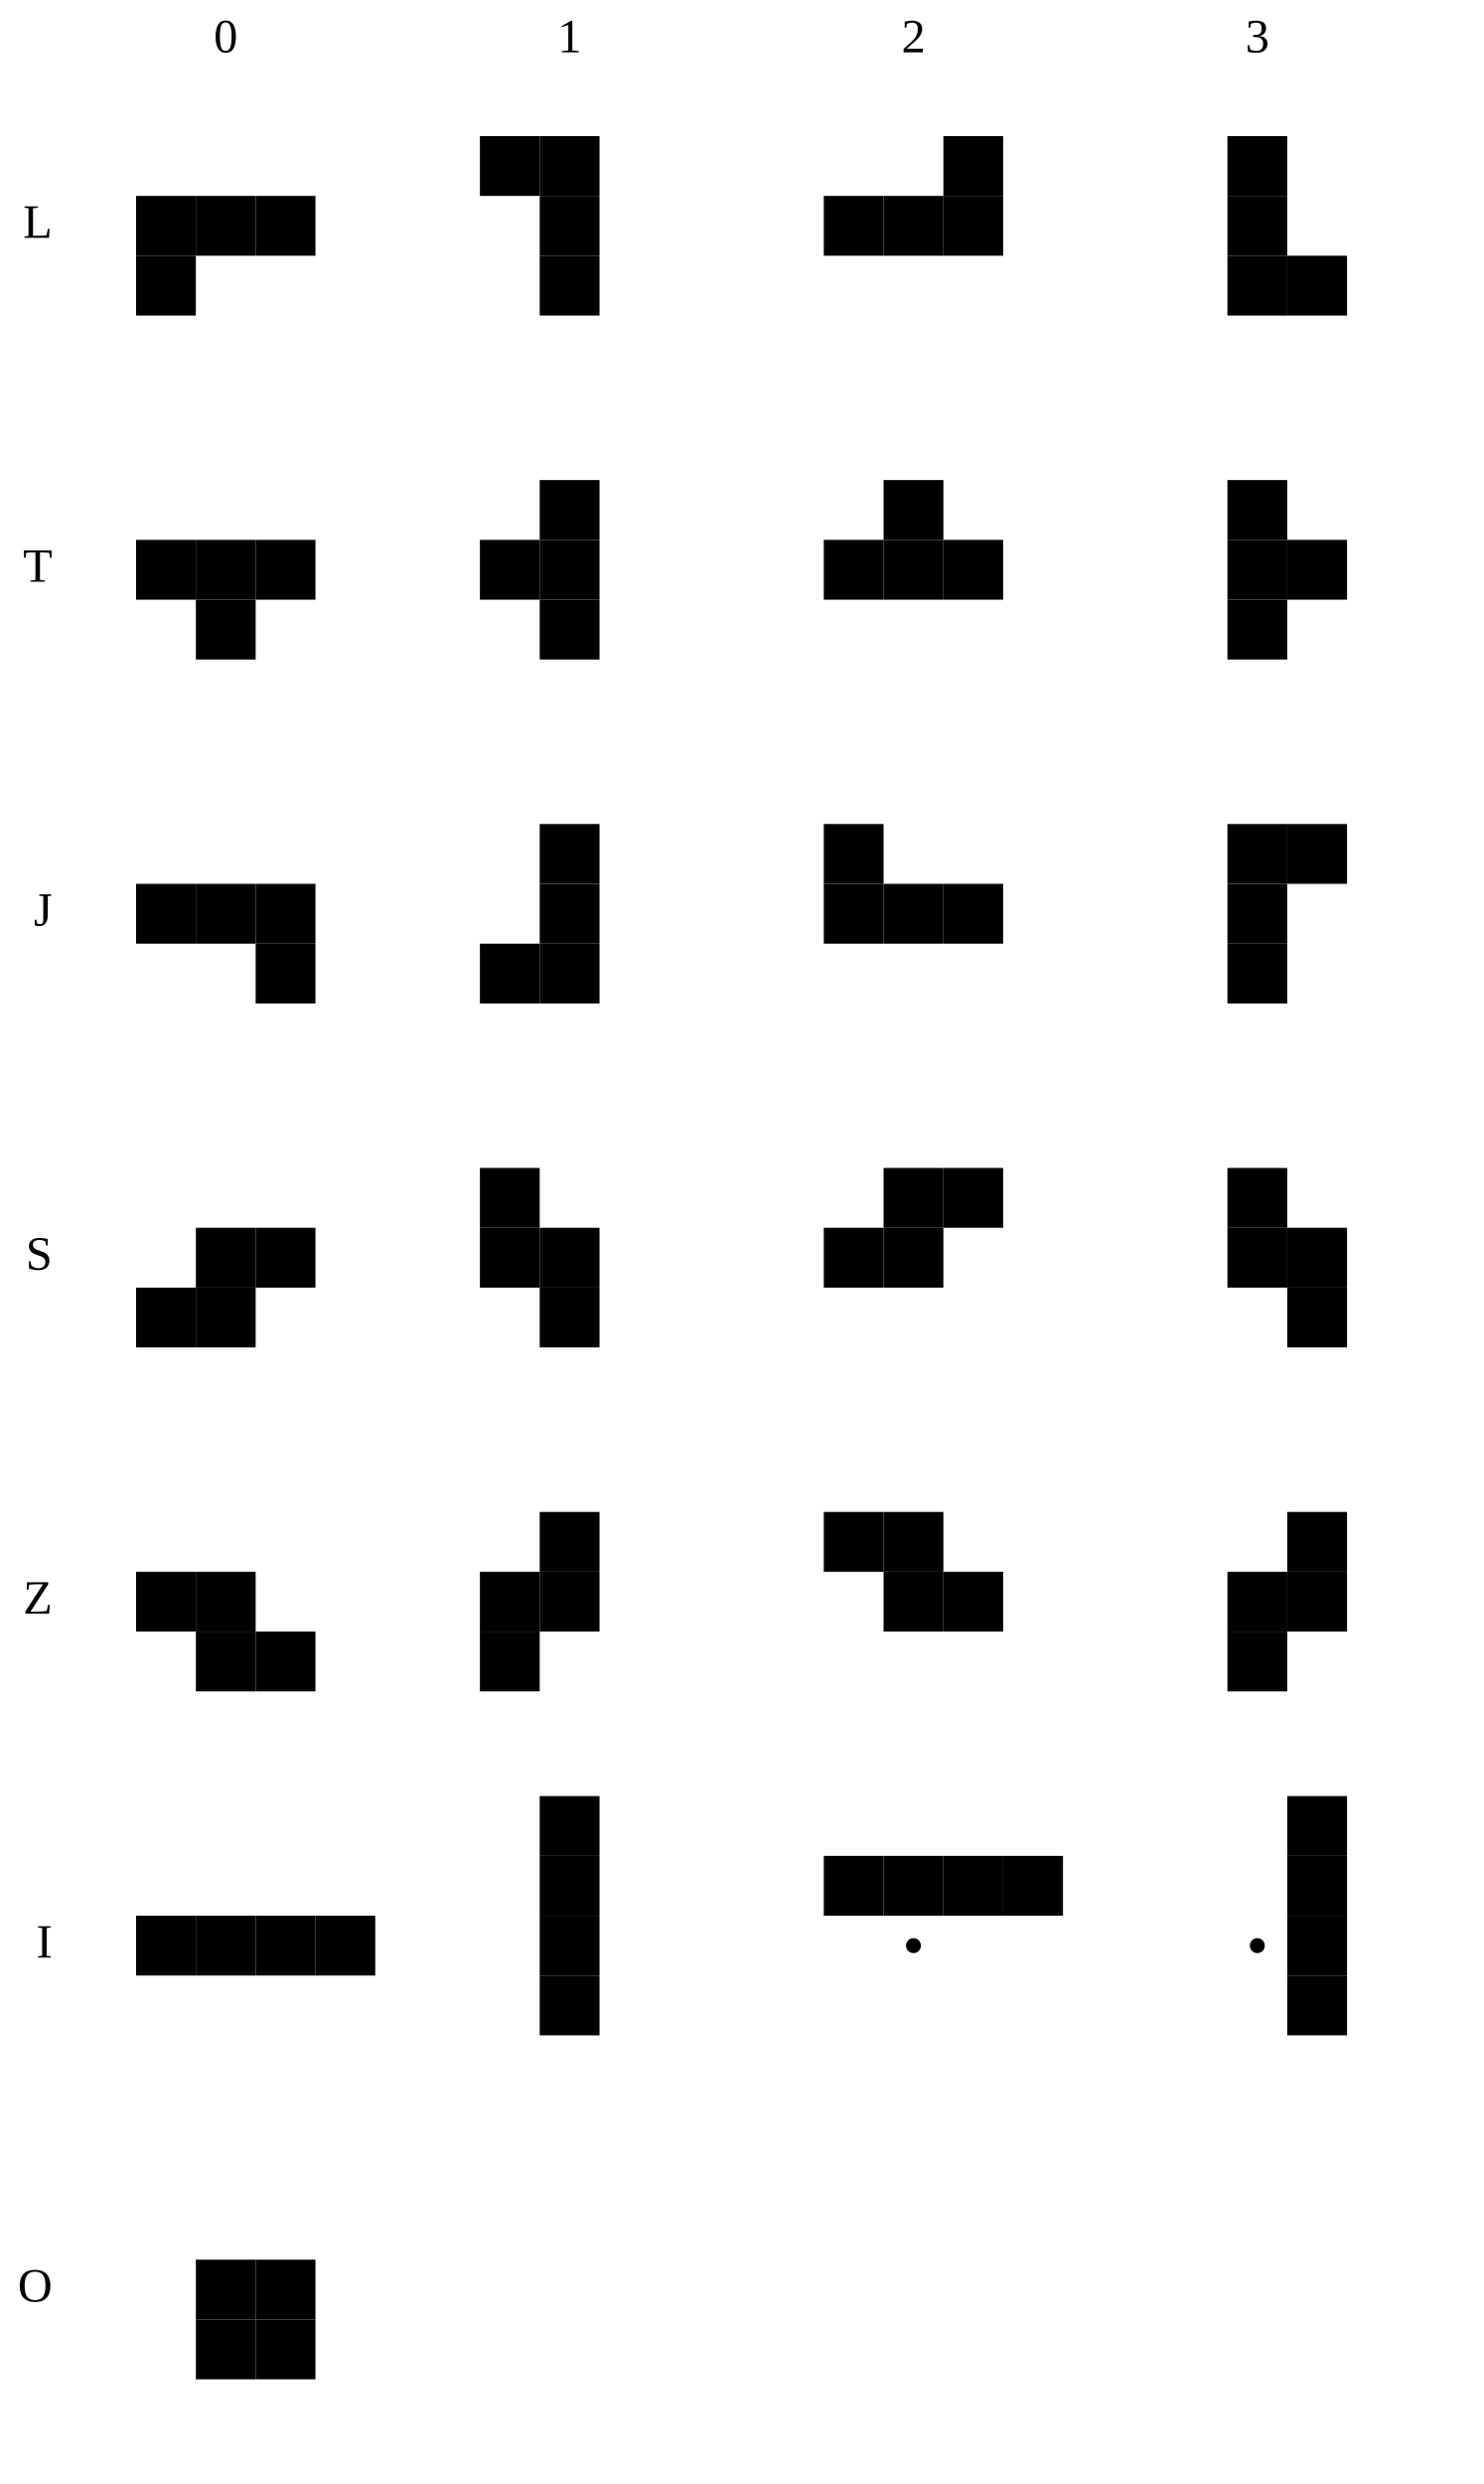
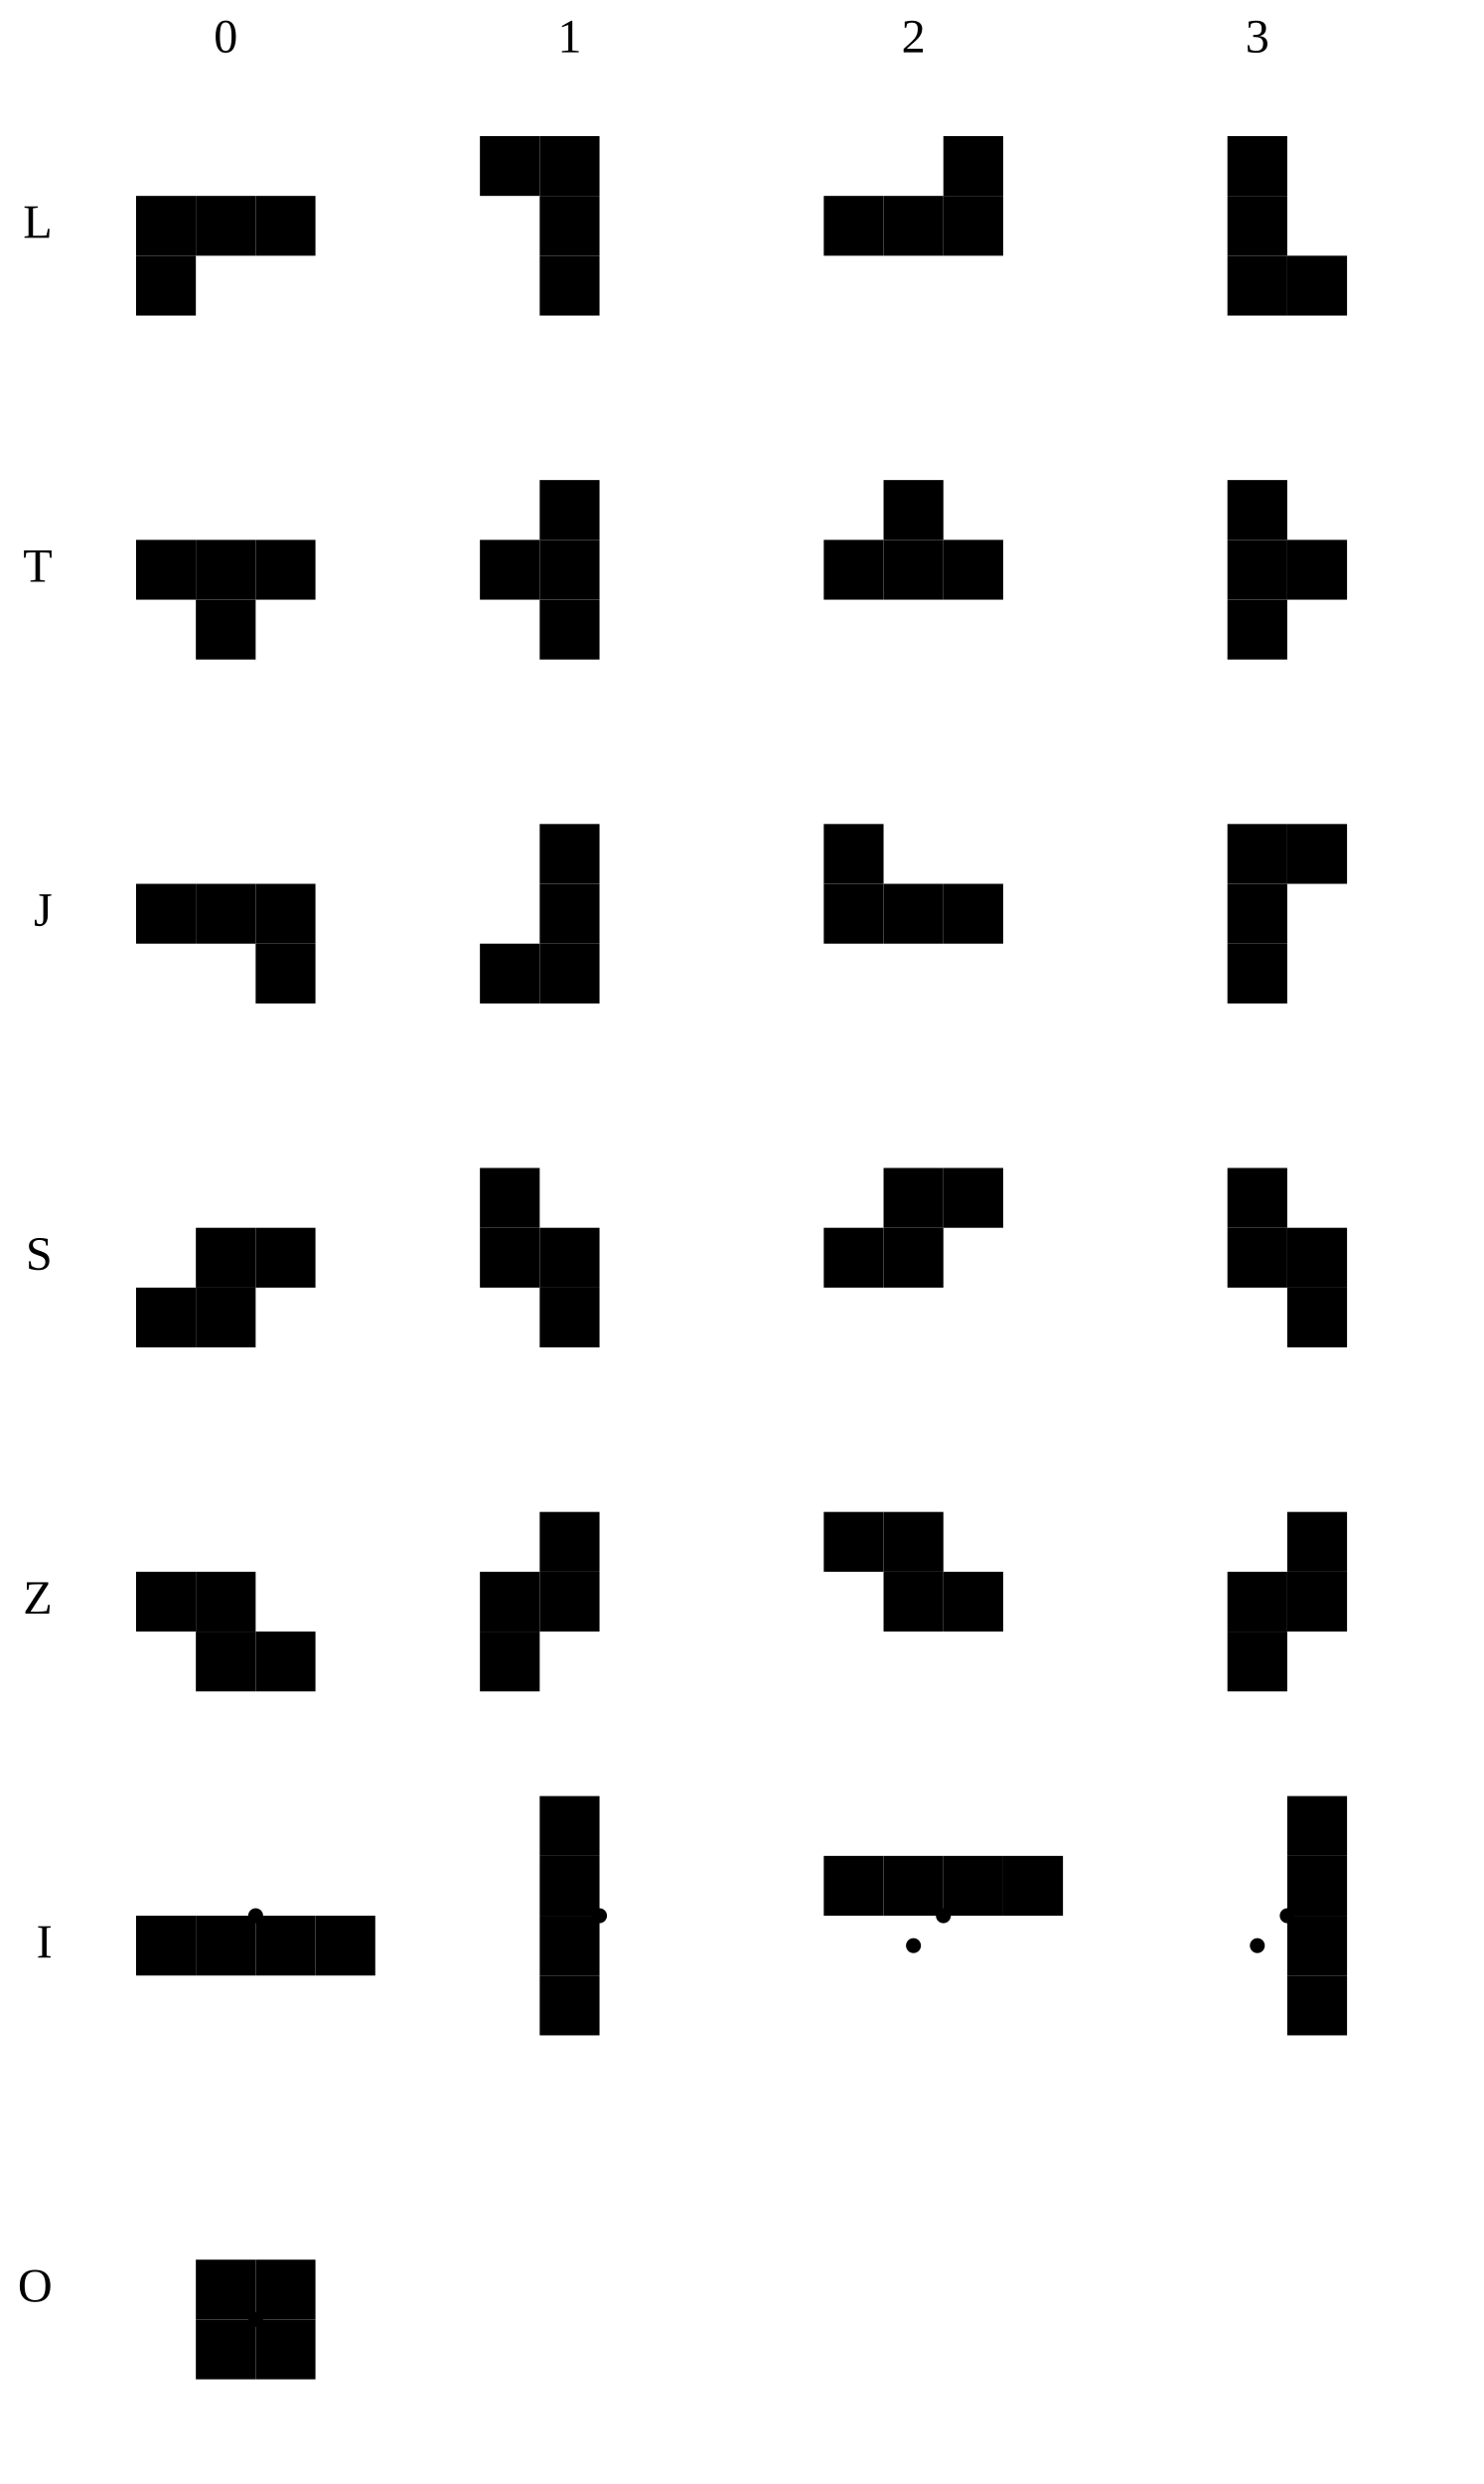
<svg xmlns="http://www.w3.org/2000/svg" width="496.0" height="830.5">
  <line x1="25.5" y1="25.5" x2="25.5" y2="125.5" class="grid" />
  <line x1="25.5" y1="25.5" x2="125.5" y2="25.5" class="grid" />
  <line x1="45.5" y1="25.5" x2="45.5" y2="125.5" class="grid" />
  <line x1="25.5" y1="45.5" x2="125.5" y2="45.5" class="grid" />
  <line x1="65.5" y1="25.5" x2="65.5" y2="125.5" class="grid" />
  <line x1="25.5" y1="65.5" x2="125.5" y2="65.5" class="grid" />
  <line x1="85.5" y1="25.5" x2="85.5" y2="125.5" class="grid" />
  <line x1="25.5" y1="85.5" x2="125.5" y2="85.5" class="grid" />
  <line x1="105.5" y1="25.5" x2="105.5" y2="125.5" class="grid" />
  <line x1="25.5" y1="105.5" x2="125.5" y2="105.5" class="grid" />
  <line x1="125.5" y1="25.5" x2="125.5" y2="125.5" class="grid" />
  <line x1="25.5" y1="125.5" x2="125.5" y2="125.5" class="grid" />
  <rect x="65.5" y="65.5" width="20.0" height="20.0" class="l" />
  <rect x="45.5" y="85.5" width="20.0" height="20.0" class="l" />
  <rect x="45.5" y="65.5" width="20.0" height="20.0" class="l" />
  <rect x="85.5" y="65.5" width="20.0" height="20.0" class="l" />
  <circle cx="75.5" cy="75.5" r="2.5" class="tetromino-center" />
  <line x1="140.5" y1="25.5" x2="140.5" y2="125.5" class="grid" />
  <line x1="140.5" y1="25.5" x2="240.5" y2="25.5" class="grid" />
  <line x1="160.5" y1="25.5" x2="160.5" y2="125.5" class="grid" />
  <line x1="140.5" y1="45.5" x2="240.5" y2="45.5" class="grid" />
  <line x1="180.5" y1="25.5" x2="180.5" y2="125.5" class="grid" />
  <line x1="140.5" y1="65.5" x2="240.5" y2="65.5" class="grid" />
  <line x1="200.5" y1="25.5" x2="200.5" y2="125.5" class="grid" />
  <line x1="140.5" y1="85.5" x2="240.5" y2="85.5" class="grid" />
  <line x1="220.5" y1="25.5" x2="220.5" y2="125.5" class="grid" />
  <line x1="140.5" y1="105.5" x2="240.5" y2="105.5" class="grid" />
  <line x1="240.5" y1="25.5" x2="240.5" y2="125.5" class="grid" />
  <line x1="140.5" y1="125.5" x2="240.5" y2="125.5" class="grid" />
  <rect x="180.5" y="65.5" width="20.0" height="20.0" class="l" />
  <rect x="180.5" y="45.5" width="20.0" height="20.0" class="l" />
  <rect x="160.5" y="45.5" width="20.0" height="20.0" class="l" />
  <rect x="180.5" y="85.5" width="20.0" height="20.0" class="l" />
  <circle cx="190.5" cy="75.5" r="2.5" class="tetromino-center" />
  <line x1="255.5" y1="25.5" x2="255.5" y2="125.5" class="grid" />
  <line x1="255.5" y1="25.5" x2="355.5" y2="25.5" class="grid" />
  <line x1="275.5" y1="25.5" x2="275.5" y2="125.5" class="grid" />
  <line x1="255.5" y1="45.5" x2="355.5" y2="45.5" class="grid" />
  <line x1="295.5" y1="25.5" x2="295.5" y2="125.5" class="grid" />
  <line x1="255.5" y1="65.5" x2="355.5" y2="65.5" class="grid" />
  <line x1="315.5" y1="25.5" x2="315.5" y2="125.5" class="grid" />
  <line x1="255.5" y1="85.5" x2="355.5" y2="85.5" class="grid" />
  <line x1="335.5" y1="25.5" x2="335.5" y2="125.5" class="grid" />
  <line x1="255.5" y1="105.5" x2="355.5" y2="105.5" class="grid" />
  <line x1="355.5" y1="25.5" x2="355.5" y2="125.5" class="grid" />
  <line x1="255.5" y1="125.5" x2="355.5" y2="125.5" class="grid" />
  <rect x="295.5" y="65.5" width="20.0" height="20.0" class="l" />
  <rect x="315.5" y="45.5" width="20.0" height="20.0" class="l" />
  <rect x="275.5" y="65.5" width="20.0" height="20.0" class="l" />
  <rect x="315.5" y="65.5" width="20.0" height="20.0" class="l" />
  <circle cx="305.5" cy="75.5" r="2.5" class="tetromino-center" />
  <line x1="370.5" y1="25.5" x2="370.5" y2="125.5" class="grid" />
  <line x1="370.5" y1="25.5" x2="470.5" y2="25.5" class="grid" />
  <line x1="390.5" y1="25.5" x2="390.5" y2="125.5" class="grid" />
  <line x1="370.5" y1="45.5" x2="470.5" y2="45.5" class="grid" />
  <line x1="410.5" y1="25.5" x2="410.5" y2="125.5" class="grid" />
  <line x1="370.5" y1="65.5" x2="470.5" y2="65.5" class="grid" />
  <line x1="430.5" y1="25.5" x2="430.5" y2="125.5" class="grid" />
  <line x1="370.5" y1="85.5" x2="470.5" y2="85.5" class="grid" />
  <line x1="450.5" y1="25.5" x2="450.5" y2="125.5" class="grid" />
  <line x1="370.5" y1="105.5" x2="470.5" y2="105.5" class="grid" />
  <line x1="470.5" y1="25.5" x2="470.5" y2="125.5" class="grid" />
  <line x1="370.5" y1="125.5" x2="470.5" y2="125.5" class="grid" />
  <rect x="410.5" y="65.5" width="20.0" height="20.0" class="l" />
  <rect x="410.5" y="45.5" width="20.0" height="20.0" class="l" />
  <rect x="410.5" y="85.5" width="20.0" height="20.0" class="l" />
  <rect x="430.5" y="85.5" width="20.0" height="20.0" class="l" />
  <circle cx="420.5" cy="75.5" r="2.5" class="tetromino-center" />
  <line x1="25.5" y1="140.5" x2="25.5" y2="240.5" class="grid" />
  <line x1="25.5" y1="140.5" x2="125.5" y2="140.5" class="grid" />
  <line x1="45.5" y1="140.5" x2="45.5" y2="240.5" class="grid" />
  <line x1="25.5" y1="160.5" x2="125.5" y2="160.5" class="grid" />
  <line x1="65.5" y1="140.5" x2="65.5" y2="240.5" class="grid" />
  <line x1="25.5" y1="180.5" x2="125.5" y2="180.5" class="grid" />
  <line x1="85.5" y1="140.5" x2="85.5" y2="240.5" class="grid" />
  <line x1="25.5" y1="200.5" x2="125.5" y2="200.5" class="grid" />
  <line x1="105.5" y1="140.5" x2="105.5" y2="240.5" class="grid" />
  <line x1="25.5" y1="220.5" x2="125.5" y2="220.5" class="grid" />
  <line x1="125.5" y1="140.5" x2="125.5" y2="240.5" class="grid" />
  <line x1="25.5" y1="240.5" x2="125.5" y2="240.5" class="grid" />
  <rect x="65.5" y="180.5" width="20.0" height="20.0" class="t" />
  <rect x="65.5" y="200.5" width="20.0" height="20.0" class="t" />
  <rect x="45.5" y="180.5" width="20.0" height="20.0" class="t" />
  <rect x="85.5" y="180.5" width="20.0" height="20.0" class="t" />
  <circle cx="75.5" cy="190.5" r="2.5" class="tetromino-center" />
  <line x1="140.5" y1="140.5" x2="140.5" y2="240.5" class="grid" />
  <line x1="140.5" y1="140.5" x2="240.5" y2="140.5" class="grid" />
  <line x1="160.5" y1="140.5" x2="160.5" y2="240.5" class="grid" />
  <line x1="140.5" y1="160.5" x2="240.5" y2="160.5" class="grid" />
  <line x1="180.5" y1="140.5" x2="180.5" y2="240.5" class="grid" />
  <line x1="140.5" y1="180.5" x2="240.5" y2="180.5" class="grid" />
  <line x1="200.5" y1="140.5" x2="200.5" y2="240.5" class="grid" />
  <line x1="140.5" y1="200.5" x2="240.5" y2="200.5" class="grid" />
  <line x1="220.5" y1="140.5" x2="220.5" y2="240.5" class="grid" />
  <line x1="140.5" y1="220.5" x2="240.5" y2="220.5" class="grid" />
  <line x1="240.5" y1="140.5" x2="240.5" y2="240.5" class="grid" />
  <line x1="140.5" y1="240.5" x2="240.5" y2="240.5" class="grid" />
  <rect x="180.5" y="180.5" width="20.0" height="20.0" class="t" />
  <rect x="180.5" y="160.5" width="20.0" height="20.0" class="t" />
  <rect x="160.5" y="180.5" width="20.0" height="20.0" class="t" />
  <rect x="180.5" y="200.5" width="20.0" height="20.0" class="t" />
  <circle cx="190.5" cy="190.5" r="2.5" class="tetromino-center" />
  <line x1="255.5" y1="140.5" x2="255.5" y2="240.5" class="grid" />
  <line x1="255.5" y1="140.5" x2="355.5" y2="140.5" class="grid" />
  <line x1="275.5" y1="140.5" x2="275.5" y2="240.5" class="grid" />
  <line x1="255.5" y1="160.5" x2="355.5" y2="160.5" class="grid" />
  <line x1="295.5" y1="140.5" x2="295.5" y2="240.5" class="grid" />
  <line x1="255.5" y1="180.5" x2="355.5" y2="180.5" class="grid" />
  <line x1="315.5" y1="140.5" x2="315.5" y2="240.5" class="grid" />
  <line x1="255.5" y1="200.5" x2="355.5" y2="200.5" class="grid" />
  <line x1="335.5" y1="140.5" x2="335.5" y2="240.5" class="grid" />
  <line x1="255.5" y1="220.5" x2="355.5" y2="220.5" class="grid" />
  <line x1="355.5" y1="140.5" x2="355.5" y2="240.5" class="grid" />
  <line x1="255.5" y1="240.5" x2="355.5" y2="240.5" class="grid" />
  <rect x="295.5" y="180.5" width="20.0" height="20.0" class="t" />
  <rect x="295.5" y="160.5" width="20.0" height="20.0" class="t" />
  <rect x="275.5" y="180.5" width="20.0" height="20.0" class="t" />
  <rect x="315.5" y="180.5" width="20.0" height="20.0" class="t" />
  <circle cx="305.5" cy="190.5" r="2.5" class="tetromino-center" />
  <line x1="370.5" y1="140.5" x2="370.5" y2="240.5" class="grid" />
  <line x1="370.5" y1="140.5" x2="470.5" y2="140.5" class="grid" />
  <line x1="390.5" y1="140.5" x2="390.5" y2="240.5" class="grid" />
  <line x1="370.5" y1="160.5" x2="470.5" y2="160.5" class="grid" />
  <line x1="410.5" y1="140.5" x2="410.5" y2="240.5" class="grid" />
  <line x1="370.5" y1="180.5" x2="470.5" y2="180.5" class="grid" />
  <line x1="430.5" y1="140.5" x2="430.5" y2="240.5" class="grid" />
  <line x1="370.5" y1="200.5" x2="470.5" y2="200.5" class="grid" />
  <line x1="450.5" y1="140.5" x2="450.5" y2="240.5" class="grid" />
  <line x1="370.5" y1="220.5" x2="470.5" y2="220.5" class="grid" />
  <line x1="470.5" y1="140.5" x2="470.5" y2="240.5" class="grid" />
  <line x1="370.5" y1="240.5" x2="470.5" y2="240.5" class="grid" />
  <rect x="410.5" y="180.5" width="20.0" height="20.0" class="t" />
  <rect x="410.5" y="160.5" width="20.0" height="20.0" class="t" />
  <rect x="430.5" y="180.5" width="20.0" height="20.0" class="t" />
  <rect x="410.5" y="200.5" width="20.0" height="20.0" class="t" />
  <circle cx="420.5" cy="190.5" r="2.5" class="tetromino-center" />
  <line x1="25.5" y1="255.5" x2="25.5" y2="355.5" class="grid" />
  <line x1="25.5" y1="255.5" x2="125.5" y2="255.5" class="grid" />
  <line x1="45.5" y1="255.5" x2="45.5" y2="355.5" class="grid" />
  <line x1="25.5" y1="275.5" x2="125.5" y2="275.5" class="grid" />
  <line x1="65.5" y1="255.5" x2="65.5" y2="355.5" class="grid" />
  <line x1="25.5" y1="295.5" x2="125.5" y2="295.5" class="grid" />
  <line x1="85.5" y1="255.5" x2="85.5" y2="355.5" class="grid" />
  <line x1="25.5" y1="315.5" x2="125.5" y2="315.5" class="grid" />
  <line x1="105.5" y1="255.5" x2="105.5" y2="355.5" class="grid" />
  <line x1="25.5" y1="335.5" x2="125.5" y2="335.5" class="grid" />
  <line x1="125.5" y1="255.5" x2="125.5" y2="355.5" class="grid" />
  <line x1="25.5" y1="355.5" x2="125.5" y2="355.5" class="grid" />
  <rect x="65.5" y="295.5" width="20.0" height="20.0" class="j" />
  <rect x="85.5" y="315.5" width="20.0" height="20.0" class="j" />
  <rect x="45.5" y="295.5" width="20.0" height="20.0" class="j" />
  <rect x="85.5" y="295.5" width="20.0" height="20.0" class="j" />
  <circle cx="75.5" cy="305.5" r="2.5" class="tetromino-center" />
  <line x1="140.5" y1="255.5" x2="140.5" y2="355.5" class="grid" />
  <line x1="140.5" y1="255.5" x2="240.5" y2="255.5" class="grid" />
  <line x1="160.5" y1="255.5" x2="160.5" y2="355.5" class="grid" />
  <line x1="140.5" y1="275.5" x2="240.5" y2="275.5" class="grid" />
  <line x1="180.5" y1="255.5" x2="180.5" y2="355.5" class="grid" />
  <line x1="140.5" y1="295.5" x2="240.5" y2="295.5" class="grid" />
  <line x1="200.5" y1="255.5" x2="200.5" y2="355.5" class="grid" />
  <line x1="140.5" y1="315.5" x2="240.5" y2="315.5" class="grid" />
  <line x1="220.5" y1="255.5" x2="220.5" y2="355.5" class="grid" />
  <line x1="140.5" y1="335.5" x2="240.5" y2="335.5" class="grid" />
  <line x1="240.5" y1="255.5" x2="240.5" y2="355.5" class="grid" />
  <line x1="140.5" y1="355.5" x2="240.5" y2="355.5" class="grid" />
  <rect x="180.5" y="295.5" width="20.0" height="20.0" class="j" />
  <rect x="180.5" y="275.5" width="20.0" height="20.0" class="j" />
  <rect x="160.5" y="315.5" width="20.0" height="20.0" class="j" />
  <rect x="180.5" y="315.5" width="20.0" height="20.0" class="j" />
  <circle cx="190.5" cy="305.5" r="2.5" class="tetromino-center" />
  <line x1="255.5" y1="255.5" x2="255.5" y2="355.5" class="grid" />
  <line x1="255.5" y1="255.5" x2="355.5" y2="255.5" class="grid" />
  <line x1="275.5" y1="255.5" x2="275.5" y2="355.5" class="grid" />
  <line x1="255.5" y1="275.5" x2="355.5" y2="275.5" class="grid" />
  <line x1="295.5" y1="255.5" x2="295.5" y2="355.5" class="grid" />
  <line x1="255.5" y1="295.5" x2="355.5" y2="295.5" class="grid" />
  <line x1="315.5" y1="255.5" x2="315.5" y2="355.5" class="grid" />
  <line x1="255.5" y1="315.5" x2="355.5" y2="315.5" class="grid" />
  <line x1="335.5" y1="255.5" x2="335.5" y2="355.5" class="grid" />
  <line x1="255.5" y1="335.5" x2="355.5" y2="335.5" class="grid" />
  <line x1="355.5" y1="255.5" x2="355.5" y2="355.5" class="grid" />
  <line x1="255.5" y1="355.5" x2="355.5" y2="355.5" class="grid" />
  <rect x="295.5" y="295.5" width="20.0" height="20.0" class="j" />
  <rect x="275.5" y="275.5" width="20.0" height="20.0" class="j" />
  <rect x="275.5" y="295.5" width="20.0" height="20.0" class="j" />
  <rect x="315.5" y="295.5" width="20.0" height="20.0" class="j" />
  <circle cx="305.5" cy="305.5" r="2.5" class="tetromino-center" />
  <line x1="370.5" y1="255.5" x2="370.5" y2="355.5" class="grid" />
  <line x1="370.5" y1="255.5" x2="470.5" y2="255.5" class="grid" />
  <line x1="390.5" y1="255.5" x2="390.5" y2="355.5" class="grid" />
  <line x1="370.5" y1="275.5" x2="470.5" y2="275.5" class="grid" />
  <line x1="410.5" y1="255.5" x2="410.5" y2="355.5" class="grid" />
  <line x1="370.5" y1="295.5" x2="470.5" y2="295.5" class="grid" />
  <line x1="430.5" y1="255.5" x2="430.5" y2="355.5" class="grid" />
  <line x1="370.5" y1="315.5" x2="470.5" y2="315.5" class="grid" />
  <line x1="450.5" y1="255.5" x2="450.5" y2="355.5" class="grid" />
  <line x1="370.5" y1="335.5" x2="470.5" y2="335.5" class="grid" />
  <line x1="470.5" y1="255.5" x2="470.5" y2="355.5" class="grid" />
  <line x1="370.5" y1="355.5" x2="470.5" y2="355.5" class="grid" />
  <rect x="410.5" y="295.5" width="20.0" height="20.0" class="j" />
  <rect x="410.5" y="275.5" width="20.0" height="20.0" class="j" />
  <rect x="430.5" y="275.5" width="20.0" height="20.0" class="j" />
  <rect x="410.5" y="315.5" width="20.0" height="20.0" class="j" />
  <circle cx="420.5" cy="305.5" r="2.5" class="tetromino-center" />
  <line x1="25.5" y1="370.5" x2="25.5" y2="470.5" class="grid" />
  <line x1="25.5" y1="370.5" x2="125.5" y2="370.5" class="grid" />
  <line x1="45.5" y1="370.5" x2="45.5" y2="470.5" class="grid" />
  <line x1="25.5" y1="390.5" x2="125.5" y2="390.5" class="grid" />
  <line x1="65.5" y1="370.5" x2="65.5" y2="470.5" class="grid" />
  <line x1="25.5" y1="410.5" x2="125.5" y2="410.5" class="grid" />
  <line x1="85.5" y1="370.5" x2="85.5" y2="470.5" class="grid" />
  <line x1="25.5" y1="430.5" x2="125.5" y2="430.5" class="grid" />
  <line x1="105.5" y1="370.5" x2="105.5" y2="470.5" class="grid" />
  <line x1="25.5" y1="450.5" x2="125.5" y2="450.5" class="grid" />
  <line x1="125.5" y1="370.5" x2="125.5" y2="470.5" class="grid" />
  <line x1="25.5" y1="470.5" x2="125.5" y2="470.5" class="grid" />
  <rect x="65.5" y="410.5" width="20.0" height="20.0" class="s" />
  <rect x="85.5" y="410.5" width="20.0" height="20.0" class="s" />
  <rect x="45.5" y="430.5" width="20.0" height="20.0" class="s" />
  <rect x="65.5" y="430.5" width="20.0" height="20.0" class="s" />
  <circle cx="75.5" cy="420.5" r="2.5" class="tetromino-center" />
  <line x1="140.5" y1="370.5" x2="140.5" y2="470.5" class="grid" />
  <line x1="140.5" y1="370.5" x2="240.5" y2="370.5" class="grid" />
  <line x1="160.5" y1="370.5" x2="160.5" y2="470.5" class="grid" />
  <line x1="140.5" y1="390.5" x2="240.5" y2="390.5" class="grid" />
  <line x1="180.5" y1="370.5" x2="180.5" y2="470.5" class="grid" />
  <line x1="140.5" y1="410.5" x2="240.5" y2="410.5" class="grid" />
  <line x1="200.5" y1="370.5" x2="200.5" y2="470.5" class="grid" />
  <line x1="140.5" y1="430.5" x2="240.5" y2="430.5" class="grid" />
  <line x1="220.5" y1="370.5" x2="220.5" y2="470.5" class="grid" />
  <line x1="140.5" y1="450.5" x2="240.5" y2="450.5" class="grid" />
  <line x1="240.5" y1="370.5" x2="240.5" y2="470.5" class="grid" />
  <line x1="140.5" y1="470.5" x2="240.5" y2="470.5" class="grid" />
  <rect x="180.5" y="410.5" width="20.0" height="20.0" class="s" />
  <rect x="160.5" y="390.5" width="20.0" height="20.0" class="s" />
  <rect x="160.5" y="410.5" width="20.0" height="20.0" class="s" />
  <rect x="180.5" y="430.5" width="20.0" height="20.0" class="s" />
  <circle cx="190.5" cy="420.5" r="2.5" class="tetromino-center" />
  <line x1="255.5" y1="370.5" x2="255.5" y2="470.5" class="grid" />
  <line x1="255.5" y1="370.5" x2="355.5" y2="370.5" class="grid" />
  <line x1="275.5" y1="370.5" x2="275.5" y2="470.5" class="grid" />
  <line x1="255.5" y1="390.5" x2="355.5" y2="390.5" class="grid" />
  <line x1="295.5" y1="370.5" x2="295.5" y2="470.5" class="grid" />
  <line x1="255.5" y1="410.5" x2="355.5" y2="410.5" class="grid" />
  <line x1="315.5" y1="370.5" x2="315.5" y2="470.5" class="grid" />
  <line x1="255.5" y1="430.5" x2="355.5" y2="430.5" class="grid" />
  <line x1="335.5" y1="370.5" x2="335.5" y2="470.5" class="grid" />
  <line x1="255.5" y1="450.5" x2="355.5" y2="450.5" class="grid" />
  <line x1="355.5" y1="370.5" x2="355.5" y2="470.5" class="grid" />
  <line x1="255.5" y1="470.5" x2="355.5" y2="470.5" class="grid" />
  <rect x="295.5" y="410.5" width="20.0" height="20.0" class="s" />
  <rect x="295.5" y="390.5" width="20.0" height="20.0" class="s" />
  <rect x="275.5" y="410.5" width="20.0" height="20.0" class="s" />
  <rect x="315.5" y="390.5" width="20.0" height="20.0" class="s" />
  <circle cx="305.5" cy="420.5" r="2.5" class="tetromino-center" />
  <line x1="370.5" y1="370.5" x2="370.5" y2="470.5" class="grid" />
  <line x1="370.5" y1="370.5" x2="470.5" y2="370.5" class="grid" />
  <line x1="390.5" y1="370.5" x2="390.5" y2="470.5" class="grid" />
  <line x1="370.5" y1="390.5" x2="470.5" y2="390.5" class="grid" />
  <line x1="410.5" y1="370.5" x2="410.5" y2="470.5" class="grid" />
  <line x1="370.5" y1="410.5" x2="470.5" y2="410.5" class="grid" />
  <line x1="430.5" y1="370.5" x2="430.5" y2="470.5" class="grid" />
  <line x1="370.5" y1="430.5" x2="470.5" y2="430.5" class="grid" />
  <line x1="450.5" y1="370.5" x2="450.5" y2="470.5" class="grid" />
  <line x1="370.5" y1="450.5" x2="470.5" y2="450.5" class="grid" />
  <line x1="470.5" y1="370.5" x2="470.5" y2="470.5" class="grid" />
  <line x1="370.5" y1="470.5" x2="470.5" y2="470.5" class="grid" />
  <rect x="410.5" y="410.5" width="20.0" height="20.0" class="s" />
  <rect x="410.5" y="390.5" width="20.0" height="20.0" class="s" />
  <rect x="430.5" y="430.5" width="20.0" height="20.0" class="s" />
  <rect x="430.5" y="410.5" width="20.0" height="20.0" class="s" />
  <circle cx="420.5" cy="420.5" r="2.5" class="tetromino-center" />
  <line x1="25.5" y1="485.5" x2="25.5" y2="585.5" class="grid" />
  <line x1="25.5" y1="485.5" x2="125.5" y2="485.5" class="grid" />
  <line x1="45.5" y1="485.5" x2="45.5" y2="585.5" class="grid" />
  <line x1="25.5" y1="505.5" x2="125.5" y2="505.5" class="grid" />
  <line x1="65.5" y1="485.5" x2="65.5" y2="585.5" class="grid" />
  <line x1="25.5" y1="525.5" x2="125.5" y2="525.5" class="grid" />
  <line x1="85.5" y1="485.5" x2="85.5" y2="585.5" class="grid" />
  <line x1="25.5" y1="545.5" x2="125.5" y2="545.5" class="grid" />
  <line x1="105.5" y1="485.5" x2="105.5" y2="585.5" class="grid" />
  <line x1="25.5" y1="565.5" x2="125.5" y2="565.5" class="grid" />
  <line x1="125.5" y1="485.5" x2="125.5" y2="585.5" class="grid" />
  <line x1="25.5" y1="585.5" x2="125.5" y2="585.5" class="grid" />
  <rect x="65.5" y="525.5" width="20.0" height="20.0" class="z" />
  <rect x="85.5" y="545.5" width="20.0" height="20.0" class="z" />
  <rect x="45.5" y="525.5" width="20.0" height="20.0" class="z" />
  <rect x="65.5" y="545.5" width="20.0" height="20.0" class="z" />
  <circle cx="75.5" cy="535.5" r="2.5" class="tetromino-center" />
  <line x1="140.5" y1="485.5" x2="140.5" y2="585.5" class="grid" />
  <line x1="140.5" y1="485.5" x2="240.5" y2="485.5" class="grid" />
  <line x1="160.5" y1="485.5" x2="160.5" y2="585.5" class="grid" />
  <line x1="140.5" y1="505.5" x2="240.5" y2="505.5" class="grid" />
  <line x1="180.5" y1="485.5" x2="180.5" y2="585.5" class="grid" />
  <line x1="140.5" y1="525.5" x2="240.5" y2="525.5" class="grid" />
  <line x1="200.5" y1="485.5" x2="200.5" y2="585.5" class="grid" />
  <line x1="140.5" y1="545.5" x2="240.5" y2="545.5" class="grid" />
  <line x1="220.5" y1="485.5" x2="220.5" y2="585.5" class="grid" />
  <line x1="140.5" y1="565.5" x2="240.5" y2="565.5" class="grid" />
  <line x1="240.5" y1="485.5" x2="240.5" y2="585.5" class="grid" />
  <line x1="140.5" y1="585.5" x2="240.5" y2="585.5" class="grid" />
  <rect x="180.5" y="525.5" width="20.0" height="20.0" class="z" />
  <rect x="180.5" y="505.5" width="20.0" height="20.0" class="z" />
  <rect x="160.5" y="525.5" width="20.0" height="20.0" class="z" />
  <rect x="160.5" y="545.5" width="20.0" height="20.0" class="z" />
  <circle cx="190.5" cy="535.5" r="2.5" class="tetromino-center" />
  <line x1="255.5" y1="485.5" x2="255.5" y2="585.5" class="grid" />
  <line x1="255.5" y1="485.5" x2="355.5" y2="485.5" class="grid" />
  <line x1="275.5" y1="485.5" x2="275.5" y2="585.5" class="grid" />
  <line x1="255.5" y1="505.5" x2="355.5" y2="505.5" class="grid" />
  <line x1="295.5" y1="485.5" x2="295.5" y2="585.5" class="grid" />
  <line x1="255.5" y1="525.5" x2="355.5" y2="525.5" class="grid" />
  <line x1="315.5" y1="485.5" x2="315.5" y2="585.5" class="grid" />
  <line x1="255.5" y1="545.5" x2="355.5" y2="545.5" class="grid" />
  <line x1="335.5" y1="485.5" x2="335.5" y2="585.5" class="grid" />
  <line x1="255.5" y1="565.5" x2="355.5" y2="565.5" class="grid" />
  <line x1="355.5" y1="485.5" x2="355.5" y2="585.5" class="grid" />
  <line x1="255.5" y1="585.5" x2="355.5" y2="585.5" class="grid" />
  <rect x="295.5" y="525.5" width="20.0" height="20.0" class="z" />
  <rect x="295.5" y="505.5" width="20.0" height="20.0" class="z" />
  <rect x="275.5" y="505.5" width="20.0" height="20.0" class="z" />
  <rect x="315.5" y="525.5" width="20.0" height="20.0" class="z" />
  <circle cx="305.5" cy="535.5" r="2.5" class="tetromino-center" />
  <line x1="370.5" y1="485.5" x2="370.5" y2="585.5" class="grid" />
  <line x1="370.5" y1="485.5" x2="470.5" y2="485.5" class="grid" />
  <line x1="390.5" y1="485.5" x2="390.5" y2="585.5" class="grid" />
  <line x1="370.5" y1="505.5" x2="470.5" y2="505.5" class="grid" />
  <line x1="410.5" y1="485.5" x2="410.5" y2="585.5" class="grid" />
  <line x1="370.5" y1="525.5" x2="470.5" y2="525.5" class="grid" />
  <line x1="430.5" y1="485.5" x2="430.5" y2="585.5" class="grid" />
  <line x1="370.5" y1="545.5" x2="470.5" y2="545.5" class="grid" />
  <line x1="450.5" y1="485.5" x2="450.5" y2="585.5" class="grid" />
  <line x1="370.5" y1="565.5" x2="470.5" y2="565.5" class="grid" />
  <line x1="470.5" y1="485.5" x2="470.5" y2="585.5" class="grid" />
  <line x1="370.5" y1="585.5" x2="470.5" y2="585.5" class="grid" />
  <rect x="410.5" y="525.5" width="20.0" height="20.0" class="z" />
  <rect x="430.5" y="505.5" width="20.0" height="20.0" class="z" />
  <rect x="430.5" y="525.5" width="20.0" height="20.0" class="z" />
  <rect x="410.5" y="545.5" width="20.0" height="20.0" class="z" />
  <circle cx="420.5" cy="535.5" r="2.5" class="tetromino-center" />
  <line x1="25.5" y1="600.5" x2="25.5" y2="700.5" class="grid" />
  <line x1="25.5" y1="600.5" x2="125.5" y2="600.5" class="grid" />
  <line x1="45.5" y1="600.5" x2="45.5" y2="700.5" class="grid" />
  <line x1="25.5" y1="620.5" x2="125.5" y2="620.5" class="grid" />
  <line x1="65.5" y1="600.5" x2="65.5" y2="700.5" class="grid" />
  <line x1="25.5" y1="640.5" x2="125.5" y2="640.5" class="grid" />
  <line x1="85.5" y1="600.5" x2="85.5" y2="700.5" class="grid" />
  <line x1="25.5" y1="660.5" x2="125.5" y2="660.5" class="grid" />
  <line x1="105.5" y1="600.5" x2="105.5" y2="700.5" class="grid" />
  <line x1="25.5" y1="680.5" x2="125.5" y2="680.5" class="grid" />
  <line x1="125.5" y1="600.5" x2="125.5" y2="700.5" class="grid" />
  <line x1="25.5" y1="700.5" x2="125.5" y2="700.5" class="grid" />
  <rect x="65.5" y="640.5" width="20.0" height="20.0" class="i" />
  <rect x="45.5" y="640.5" width="20.0" height="20.0" class="i" />
  <rect x="85.5" y="640.5" width="20.0" height="20.0" class="i" />
  <rect x="105.5" y="640.5" width="20.0" height="20.0" class="i" />
  <circle cx="75.5" cy="650.5" r="2.5" class="tetromino-center" />
+   <circle cx="85.5" cy="640.5" r="2.5" class="i-tetromino-pivot" />
  <line x1="140.5" y1="600.5" x2="140.5" y2="700.5" class="grid" />
  <line x1="140.5" y1="600.5" x2="240.5" y2="600.5" class="grid" />
  <line x1="160.5" y1="600.5" x2="160.5" y2="700.5" class="grid" />
  <line x1="140.5" y1="620.5" x2="240.5" y2="620.5" class="grid" />
  <line x1="180.5" y1="600.5" x2="180.5" y2="700.5" class="grid" />
  <line x1="140.5" y1="640.5" x2="240.5" y2="640.5" class="grid" />
  <line x1="200.5" y1="600.5" x2="200.5" y2="700.5" class="grid" />
  <line x1="140.5" y1="660.5" x2="240.5" y2="660.5" class="grid" />
  <line x1="220.5" y1="600.5" x2="220.5" y2="700.5" class="grid" />
  <line x1="140.5" y1="680.5" x2="240.5" y2="680.5" class="grid" />
  <line x1="240.5" y1="600.5" x2="240.5" y2="700.5" class="grid" />
  <line x1="140.5" y1="700.5" x2="240.5" y2="700.5" class="grid" />
  <rect x="180.5" y="640.5" width="20.0" height="20.0" class="i" />
  <rect x="180.5" y="600.5" width="20.0" height="20.0" class="i" />
  <rect x="180.5" y="620.5" width="20.0" height="20.0" class="i" />
  <rect x="180.5" y="660.5" width="20.0" height="20.0" class="i" />
  <circle cx="190.5" cy="650.5" r="2.5" class="tetromino-center" />
+   <circle cx="200.5" cy="640.5" r="2.5" class="i-tetromino-pivot" />
  <line x1="255.5" y1="600.5" x2="255.5" y2="700.5" class="grid" />
  <line x1="255.5" y1="600.5" x2="355.5" y2="600.5" class="grid" />
  <line x1="275.5" y1="600.5" x2="275.5" y2="700.5" class="grid" />
  <line x1="255.5" y1="620.5" x2="355.5" y2="620.5" class="grid" />
  <line x1="295.5" y1="600.5" x2="295.5" y2="700.5" class="grid" />
  <line x1="255.5" y1="640.5" x2="355.5" y2="640.5" class="grid" />
  <line x1="315.5" y1="600.5" x2="315.5" y2="700.5" class="grid" />
  <line x1="255.5" y1="660.5" x2="355.5" y2="660.5" class="grid" />
  <line x1="335.5" y1="600.5" x2="335.5" y2="700.5" class="grid" />
  <line x1="255.5" y1="680.5" x2="355.5" y2="680.5" class="grid" />
  <line x1="355.5" y1="600.5" x2="355.5" y2="700.5" class="grid" />
  <line x1="255.5" y1="700.5" x2="355.5" y2="700.5" class="grid" />
  <rect x="295.5" y="620.5" width="20.0" height="20.0" class="i" />
  <rect x="275.5" y="620.5" width="20.0" height="20.0" class="i" />
  <rect x="315.5" y="620.5" width="20.0" height="20.0" class="i" />
  <rect x="335.5" y="620.5" width="20.0" height="20.0" class="i" />
  <circle cx="305.5" cy="650.5" r="2.5" class="tetromino-center" />
+   <circle cx="315.5" cy="640.5" r="2.5" class="i-tetromino-pivot" />
  <line x1="370.5" y1="600.5" x2="370.5" y2="700.5" class="grid" />
  <line x1="370.5" y1="600.5" x2="470.5" y2="600.5" class="grid" />
  <line x1="390.5" y1="600.5" x2="390.5" y2="700.5" class="grid" />
  <line x1="370.5" y1="620.5" x2="470.5" y2="620.5" class="grid" />
  <line x1="410.5" y1="600.5" x2="410.5" y2="700.5" class="grid" />
  <line x1="370.5" y1="640.5" x2="470.5" y2="640.5" class="grid" />
  <line x1="430.5" y1="600.5" x2="430.5" y2="700.5" class="grid" />
  <line x1="370.5" y1="660.5" x2="470.5" y2="660.5" class="grid" />
  <line x1="450.5" y1="600.5" x2="450.5" y2="700.5" class="grid" />
  <line x1="370.5" y1="680.5" x2="470.5" y2="680.5" class="grid" />
  <line x1="470.5" y1="600.5" x2="470.5" y2="700.5" class="grid" />
  <line x1="370.5" y1="700.5" x2="470.5" y2="700.5" class="grid" />
  <rect x="430.5" y="640.5" width="20.0" height="20.0" class="i" />
  <rect x="430.5" y="600.5" width="20.0" height="20.0" class="i" />
  <rect x="430.5" y="620.5" width="20.0" height="20.0" class="i" />
  <rect x="430.5" y="660.5" width="20.0" height="20.0" class="i" />
  <circle cx="420.5" cy="650.5" r="2.5" class="tetromino-center" />
+   <circle cx="430.5" cy="640.5" r="2.5" class="i-tetromino-pivot" />
  <line x1="25.5" y1="715.5" x2="25.5" y2="815.5" class="grid" />
  <line x1="25.5" y1="715.5" x2="125.5" y2="715.5" class="grid" />
  <line x1="45.5" y1="715.5" x2="45.5" y2="815.5" class="grid" />
  <line x1="25.5" y1="735.5" x2="125.5" y2="735.5" class="grid" />
  <line x1="65.5" y1="715.5" x2="65.5" y2="815.5" class="grid" />
  <line x1="25.5" y1="755.5" x2="125.5" y2="755.5" class="grid" />
  <line x1="85.5" y1="715.5" x2="85.5" y2="815.5" class="grid" />
  <line x1="25.5" y1="775.5" x2="125.5" y2="775.5" class="grid" />
  <line x1="105.5" y1="715.5" x2="105.5" y2="815.5" class="grid" />
  <line x1="25.5" y1="795.5" x2="125.5" y2="795.5" class="grid" />
  <line x1="125.5" y1="715.5" x2="125.5" y2="815.5" class="grid" />
  <line x1="25.5" y1="815.5" x2="125.5" y2="815.5" class="grid" />
  <rect x="65.5" y="755.5" width="20.0" height="20.0" class="o" />
  <rect x="85.5" y="755.5" width="20.0" height="20.0" class="o" />
  <rect x="65.5" y="775.5" width="20.0" height="20.0" class="o" />
  <rect x="85.5" y="775.5" width="20.0" height="20.0" class="o" />
  <circle cx="75.5" cy="765.5" r="2.5" class="tetromino-center" />
+   <circle cx="85.5" cy="775.5" r="2.5" class="i-tetromino-pivot" />
  <g style="font-size: 16.0px;">
    <text x="75.5" y="13.5" dy="0.25em" class="axes" text-anchor="middle">0</text>
    <text x="190.5" y="13.5" dy="0.25em" class="axes" text-anchor="middle">1</text>
    <text x="305.5" y="13.5" dy="0.25em" class="axes" text-anchor="middle">2</text>
    <text x="420.5" y="13.5" dy="0.25em" class="axes" text-anchor="middle">3</text>
    <text x="17.5" y="75.5" dy="0.25em" class="axes" text-anchor="end">L</text>
    <text x="17.5" y="190.5" dy="0.25em" class="axes" text-anchor="end">T</text>
    <text x="17.5" y="305.5" dy="0.25em" class="axes" text-anchor="end">J</text>
    <text x="17.5" y="420.5" dy="0.25em" class="axes" text-anchor="end">S</text>
    <text x="17.5" y="535.5" dy="0.25em" class="axes" text-anchor="end">Z</text>
    <text x="17.5" y="650.5" dy="0.25em" class="axes" text-anchor="end">I</text>
    <text x="17.5" y="765.5" dy="0.25em" class="axes" text-anchor="end">O</text>
  </g>
</svg>
